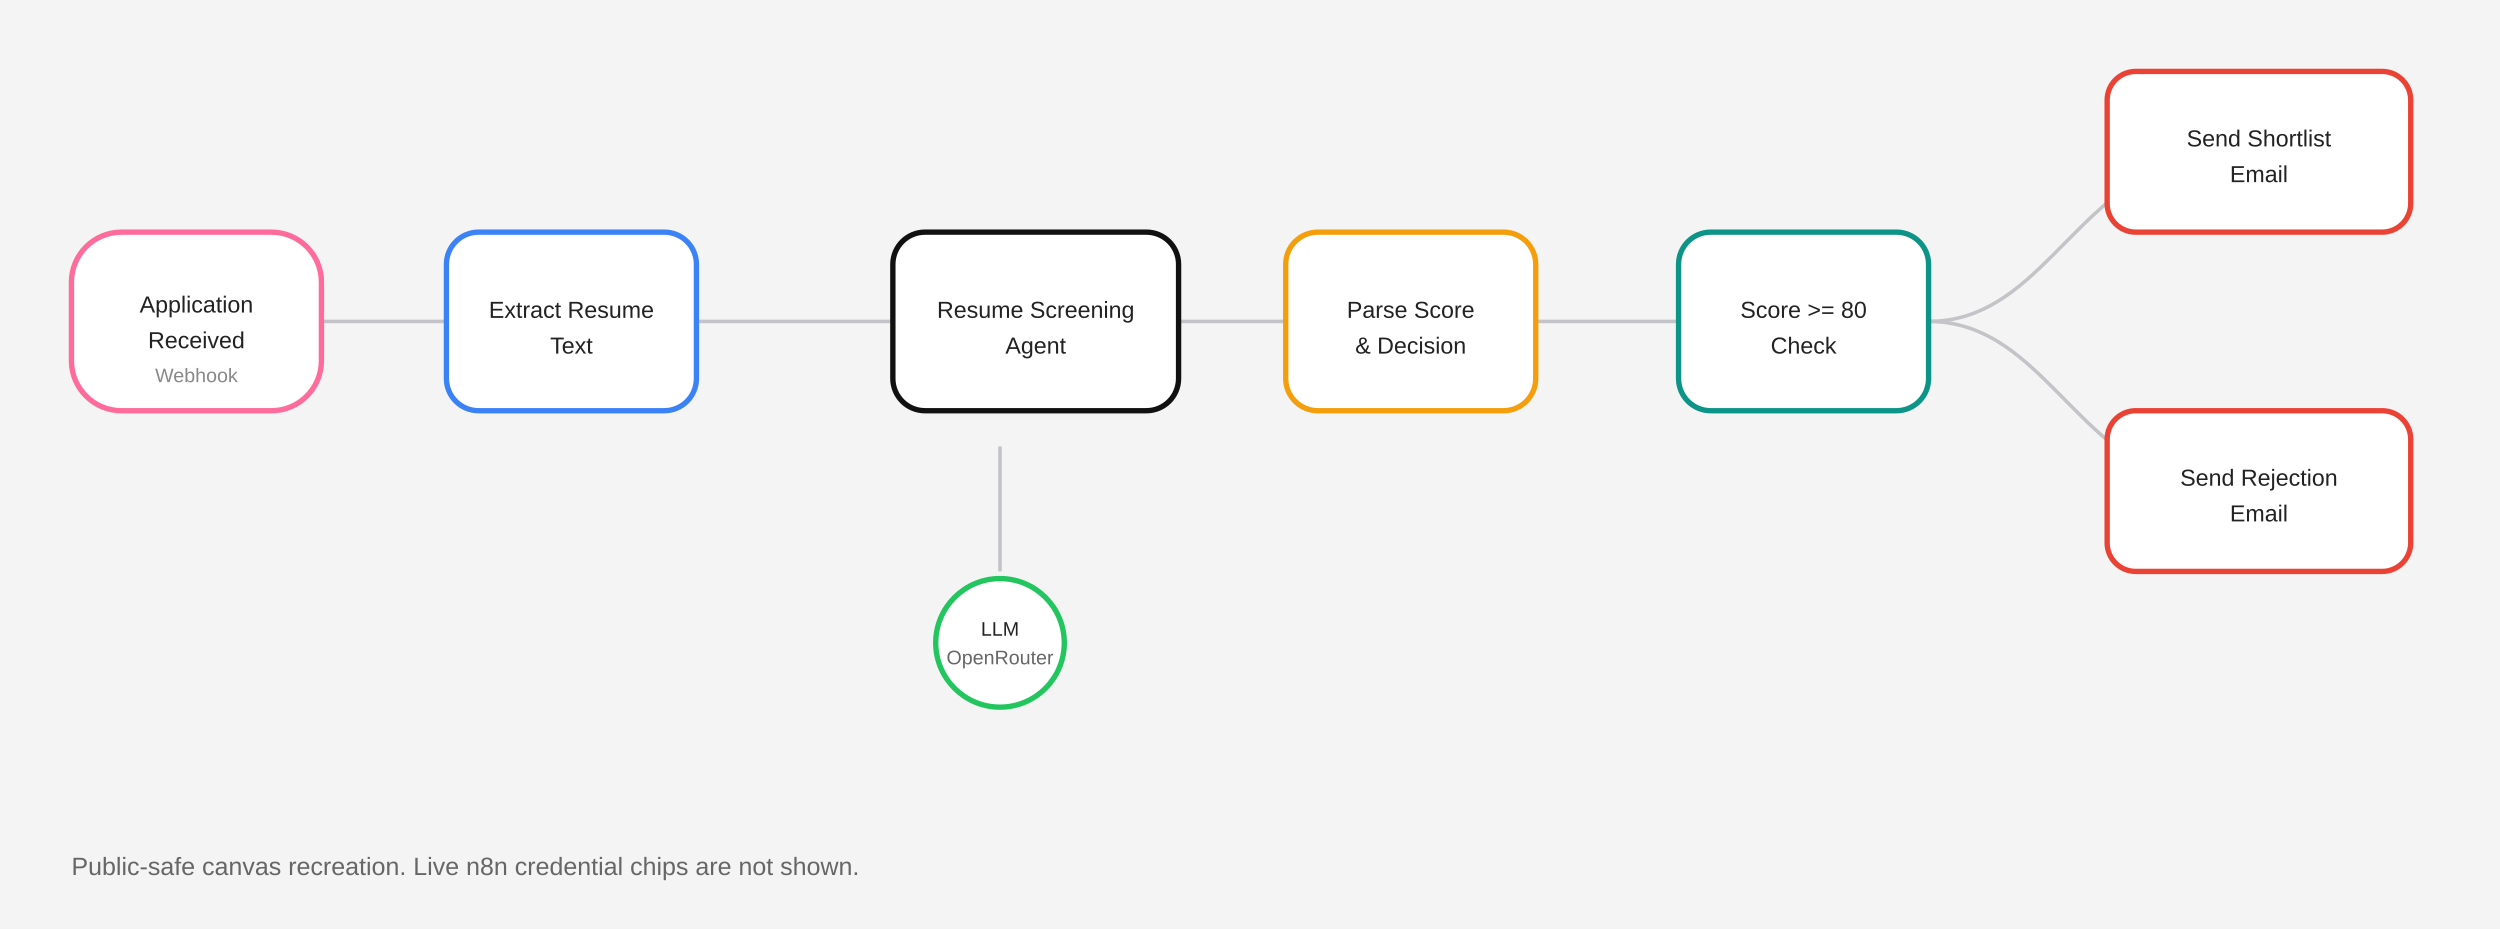
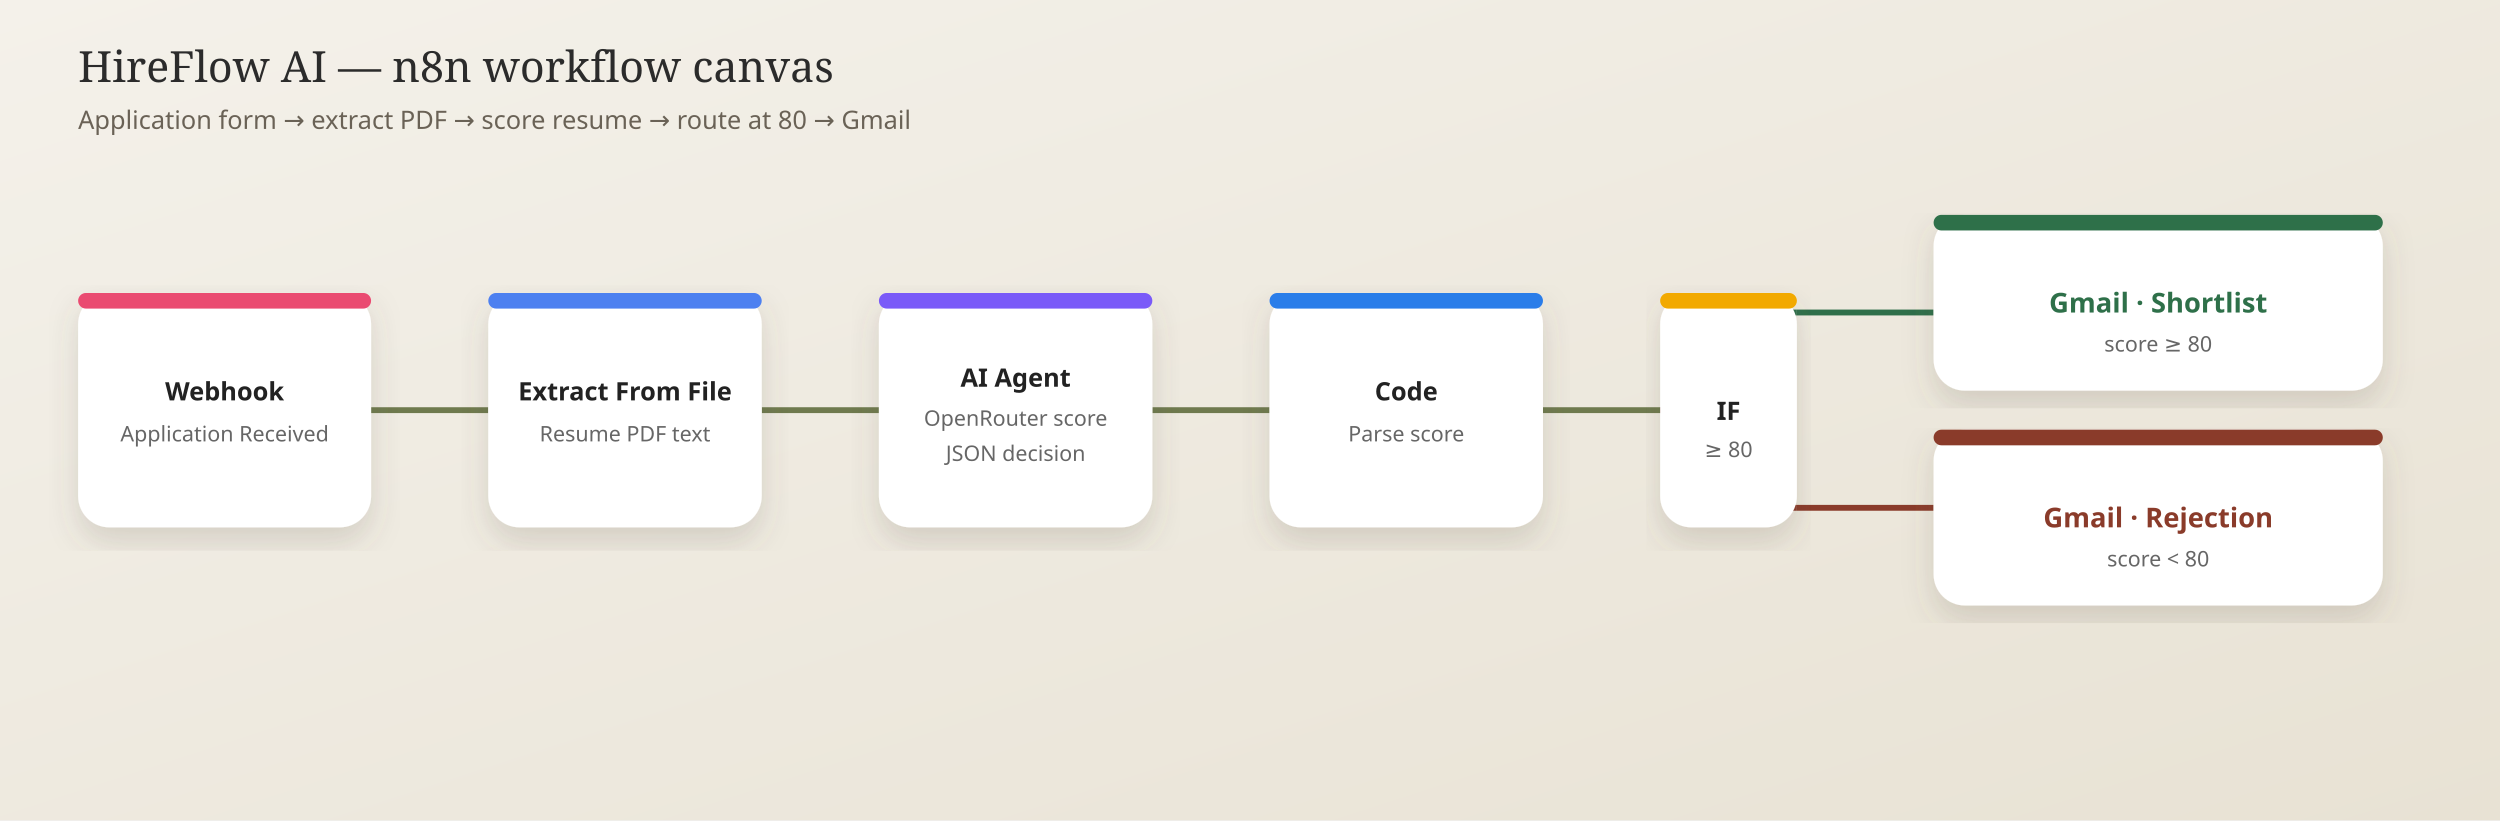
- <svg xmlns="http://www.w3.org/2000/svg" width="1400" height="520" viewBox="0 0 1400 520">
-   <rect width="1400" height="520" fill="#f4f4f5" />
-   <g fill="none" stroke="#c4c4c8" stroke-width="2">
-     <path d="M150 180 H310" />
-     <path d="M390 180 H540" />
-     <path d="M640 180 H780" />
-     <path d="M860 180 H1000" />
-     <path d="M1080 180 C1140 180 1160 110 1220 90" />
-     <path d="M1080 180 C1140 180 1160 250 1220 270" />
-     <path d="M560 250 V320" />
+ <svg xmlns="http://www.w3.org/2000/svg" width="1280" height="420" viewBox="0 0 1280 420">
+   <defs>
+     <linearGradient id="bg" x1="0" y1="0" x2="1" y2="1">
+       <stop offset="0" stop-color="#f4f1ea" />
+       <stop offset="1" stop-color="#e8e2d4" />
+     </linearGradient>
+     <filter id="s">
+       <feDropShadow dx="0" dy="8" stdDeviation="8" flood-color="#5c5346" flood-opacity="0.18" />
+     </filter>
+   </defs>
+   <rect width="1280" height="420" fill="url(#bg)" />
+   <text x="40" y="42" font-family="Georgia, serif" font-size="22" fill="#2b2b2b">HireFlow AI — n8n workflow canvas</text>
+   <text x="40" y="66" font-family="ui-sans-serif, system-ui" font-size="13" fill="#6a6256">Application form → extract PDF → score resume → route at 80 → Gmail</text>
+   <path d="M190 210 H250" stroke="#6f7a4e" stroke-width="3" fill="none" />
+   <path d="M390 210 H450" stroke="#6f7a4e" stroke-width="3" fill="none" />
+   <path d="M590 210 H650" stroke="#6f7a4e" stroke-width="3" fill="none" />
+   <path d="M790 210 H850" stroke="#6f7a4e" stroke-width="3" fill="none" />
+   <path d="M920 160 H990" stroke="#2f6f4a" stroke-width="3" fill="none" />
+   <path d="M920 260 H990" stroke="#8a3b2a" stroke-width="3" fill="none" />
+   <path d="M850 210 H890 V160 H920" stroke="#2f6f4a" stroke-width="3" fill="none" />
+   <path d="M850 210 H890 V260 H920" stroke="#8a3b2a" stroke-width="3" fill="none" />
+   <g filter="url(#s)">
+     <rect x="40" y="150" width="150" height="120" rx="16" fill="#fff" />
+     <rect x="40" y="150" width="150" height="8" rx="4" fill="#ea4b71" />
+     <text x="115" y="205" text-anchor="middle" font-family="ui-sans-serif, system-ui" font-size="13" font-weight="700" fill="#222">Webhook</text>
+     <text x="115" y="226" text-anchor="middle" font-family="ui-sans-serif, system-ui" font-size="11" fill="#666">Application Received</text>
  </g>
-   <g font-family="Arial,sans-serif" text-anchor="middle">
-     <rect x="40" y="130" width="140" height="100" rx="28" fill="#fff" stroke="#ff6b9a" stroke-width="3" />
-     <text x="110" y="175" font-size="13" fill="#222">Application</text>
-     <text x="110" y="195" font-size="13" fill="#222">Received</text>
-     <text x="110" y="214" font-size="11" fill="#888">Webhook</text>
-     <rect x="250" y="130" width="140" height="100" rx="18" fill="#fff" stroke="#3b82f6" stroke-width="3" />
-     <text x="320" y="178" font-size="13" fill="#222">Extract Resume</text>
-     <text x="320" y="198" font-size="13" fill="#222">Text</text>
-     <rect x="500" y="130" width="160" height="100" rx="18" fill="#fff" stroke="#111" stroke-width="3" />
-     <text x="580" y="178" font-size="13" fill="#222">Resume Screening</text>
-     <text x="580" y="198" font-size="13" fill="#222">Agent</text>
-     <circle cx="560" cy="360" r="36" fill="#fff" stroke="#22c55e" stroke-width="3" />
-     <text x="560" y="356" font-size="11" fill="#222">LLM</text>
-     <text x="560" y="372" font-size="11" fill="#666">OpenRouter</text>
-     <rect x="720" y="130" width="140" height="100" rx="18" fill="#fff" stroke="#f59e0b" stroke-width="3" />
-     <text x="790" y="178" font-size="13" fill="#222">Parse Score</text>
-     <text x="790" y="198" font-size="13" fill="#222">&amp; Decision</text>
-     <rect x="940" y="130" width="140" height="100" rx="18" fill="#fff" stroke="#0d9488" stroke-width="3" />
-     <text x="1010" y="178" font-size="13" fill="#222">Score &gt;= 80</text>
-     <text x="1010" y="198" font-size="13" fill="#222">Check</text>
-     <rect x="1180" y="40" width="170" height="90" rx="16" fill="#fff" stroke="#ea4335" stroke-width="3" />
-     <text x="1265" y="82" font-size="13" fill="#222">Send Shortlist</text>
-     <text x="1265" y="102" font-size="13" fill="#222">Email</text>
-     <rect x="1180" y="230" width="170" height="90" rx="16" fill="#fff" stroke="#ea4335" stroke-width="3" />
-     <text x="1265" y="272" font-size="13" fill="#222">Send Rejection</text>
-     <text x="1265" y="292" font-size="13" fill="#222">Email</text>
+   <g filter="url(#s)">
+     <rect x="250" y="150" width="140" height="120" rx="16" fill="#fff" />
+     <rect x="250" y="150" width="140" height="8" rx="4" fill="#4d80f0" />
+     <text x="320" y="205" text-anchor="middle" font-family="ui-sans-serif, system-ui" font-size="13" font-weight="700" fill="#222">Extract From File</text>
+     <text x="320" y="226" text-anchor="middle" font-family="ui-sans-serif, system-ui" font-size="11" fill="#666">Resume PDF text</text>
  </g>
-   <text x="40" y="490" font-family="Arial,sans-serif" font-size="14" fill="#666">Public-safe canvas recreation. Live n8n credential chips are not shown.</text>
+   <g filter="url(#s)">
+     <rect x="450" y="150" width="140" height="120" rx="16" fill="#fff" />
+     <rect x="450" y="150" width="140" height="8" rx="4" fill="#7a5af8" />
+     <text x="520" y="198" text-anchor="middle" font-family="ui-sans-serif, system-ui" font-size="13" font-weight="700" fill="#222">AI Agent</text>
+     <text x="520" y="218" text-anchor="middle" font-family="ui-sans-serif, system-ui" font-size="11" fill="#666">OpenRouter score</text>
+     <text x="520" y="236" text-anchor="middle" font-family="ui-sans-serif, system-ui" font-size="11" fill="#666">JSON decision</text>
+   </g>
+   <g filter="url(#s)">
+     <rect x="650" y="150" width="140" height="120" rx="16" fill="#fff" />
+     <rect x="650" y="150" width="140" height="8" rx="4" fill="#2b7de9" />
+     <text x="720" y="205" text-anchor="middle" font-family="ui-sans-serif, system-ui" font-size="13" font-weight="700" fill="#222">Code</text>
+     <text x="720" y="226" text-anchor="middle" font-family="ui-sans-serif, system-ui" font-size="11" fill="#666">Parse score</text>
+   </g>
+   <g filter="url(#s)">
+     <rect x="850" y="150" width="70" height="120" rx="16" fill="#fff" />
+     <rect x="850" y="150" width="70" height="8" rx="4" fill="#f2a900" />
+     <text x="885" y="215" text-anchor="middle" font-family="ui-sans-serif, system-ui" font-size="13" font-weight="700" fill="#222">IF</text>
+     <text x="885" y="234" text-anchor="middle" font-family="ui-sans-serif, system-ui" font-size="11" fill="#666">≥ 80</text>
+   </g>
+   <g filter="url(#s)">
+     <rect x="990" y="110" width="230" height="90" rx="16" fill="#fff" />
+     <rect x="990" y="110" width="230" height="8" rx="4" fill="#2f6f4a" />
+     <text x="1105" y="160" text-anchor="middle" font-family="ui-sans-serif, system-ui" font-size="14" font-weight="700" fill="#2f6f4a">Gmail · Shortlist</text>
+     <text x="1105" y="180" text-anchor="middle" font-family="ui-sans-serif, system-ui" font-size="11" fill="#666">score ≥ 80</text>
+   </g>
+   <g filter="url(#s)">
+     <rect x="990" y="220" width="230" height="90" rx="16" fill="#fff" />
+     <rect x="990" y="220" width="230" height="8" rx="4" fill="#8a3b2a" />
+     <text x="1105" y="270" text-anchor="middle" font-family="ui-sans-serif, system-ui" font-size="14" font-weight="700" fill="#8a3b2a">Gmail · Rejection</text>
+     <text x="1105" y="290" text-anchor="middle" font-family="ui-sans-serif, system-ui" font-size="11" fill="#666">score &lt; 80</text>
+   </g>
</svg>
